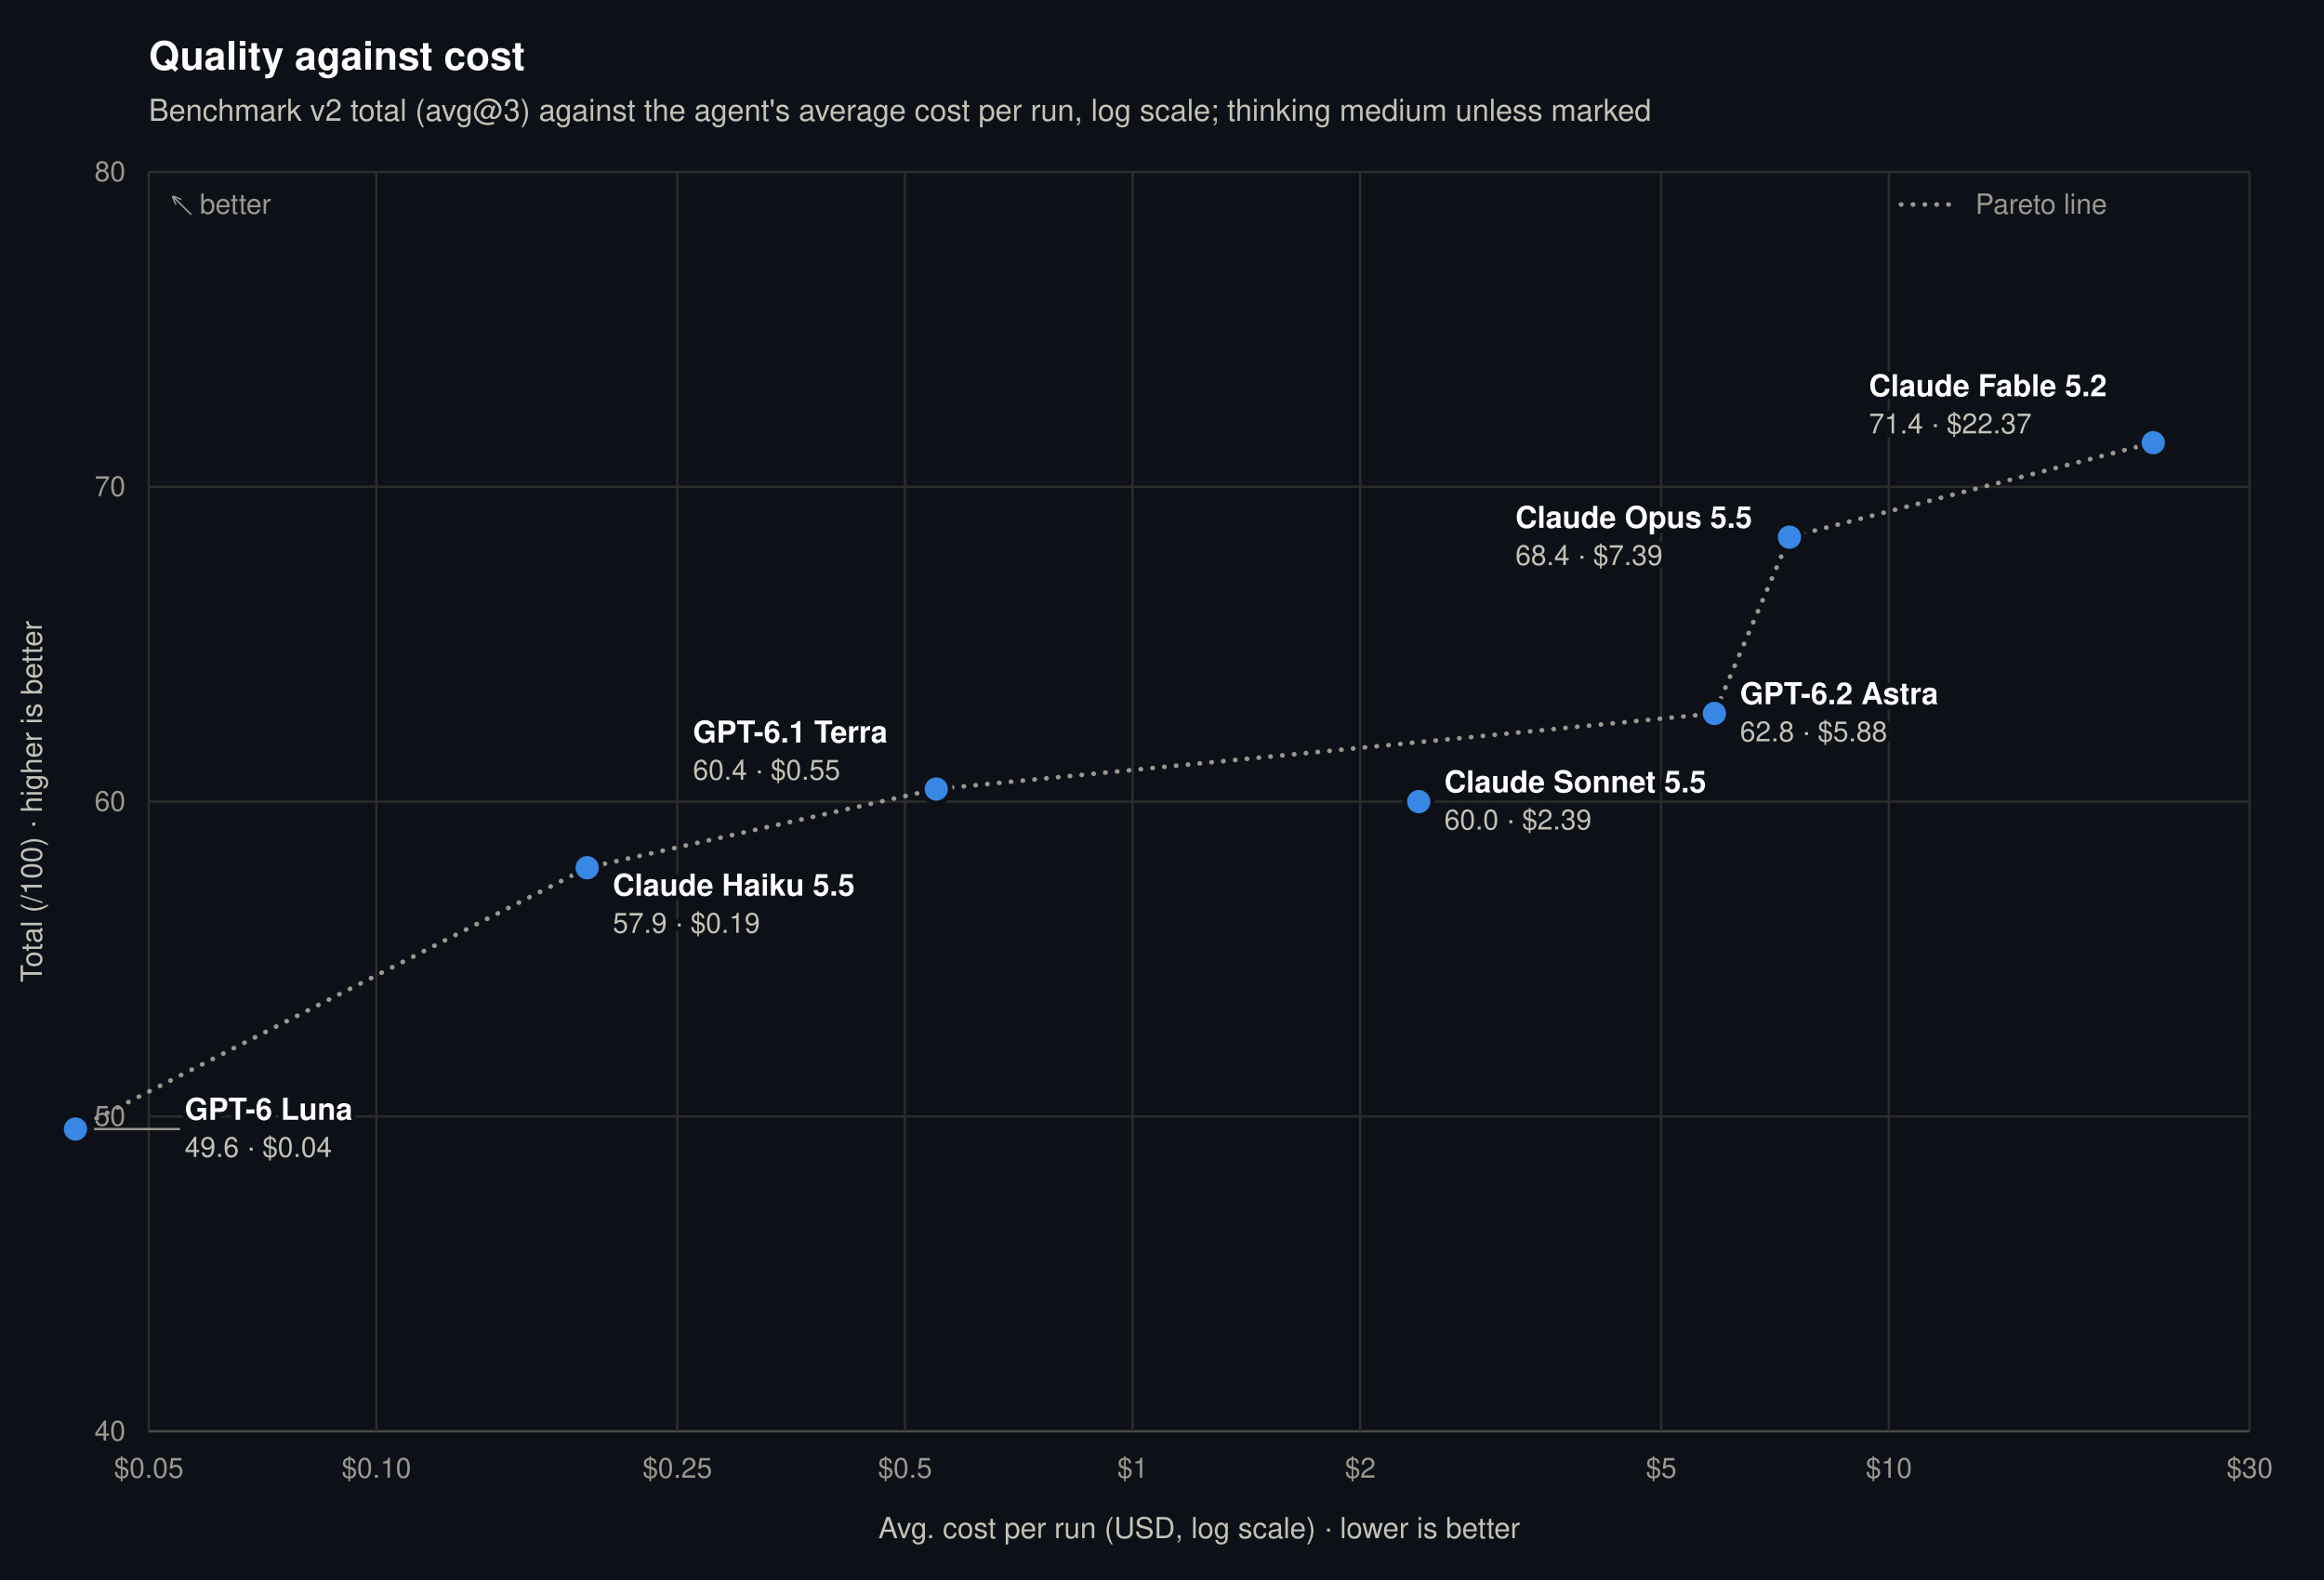
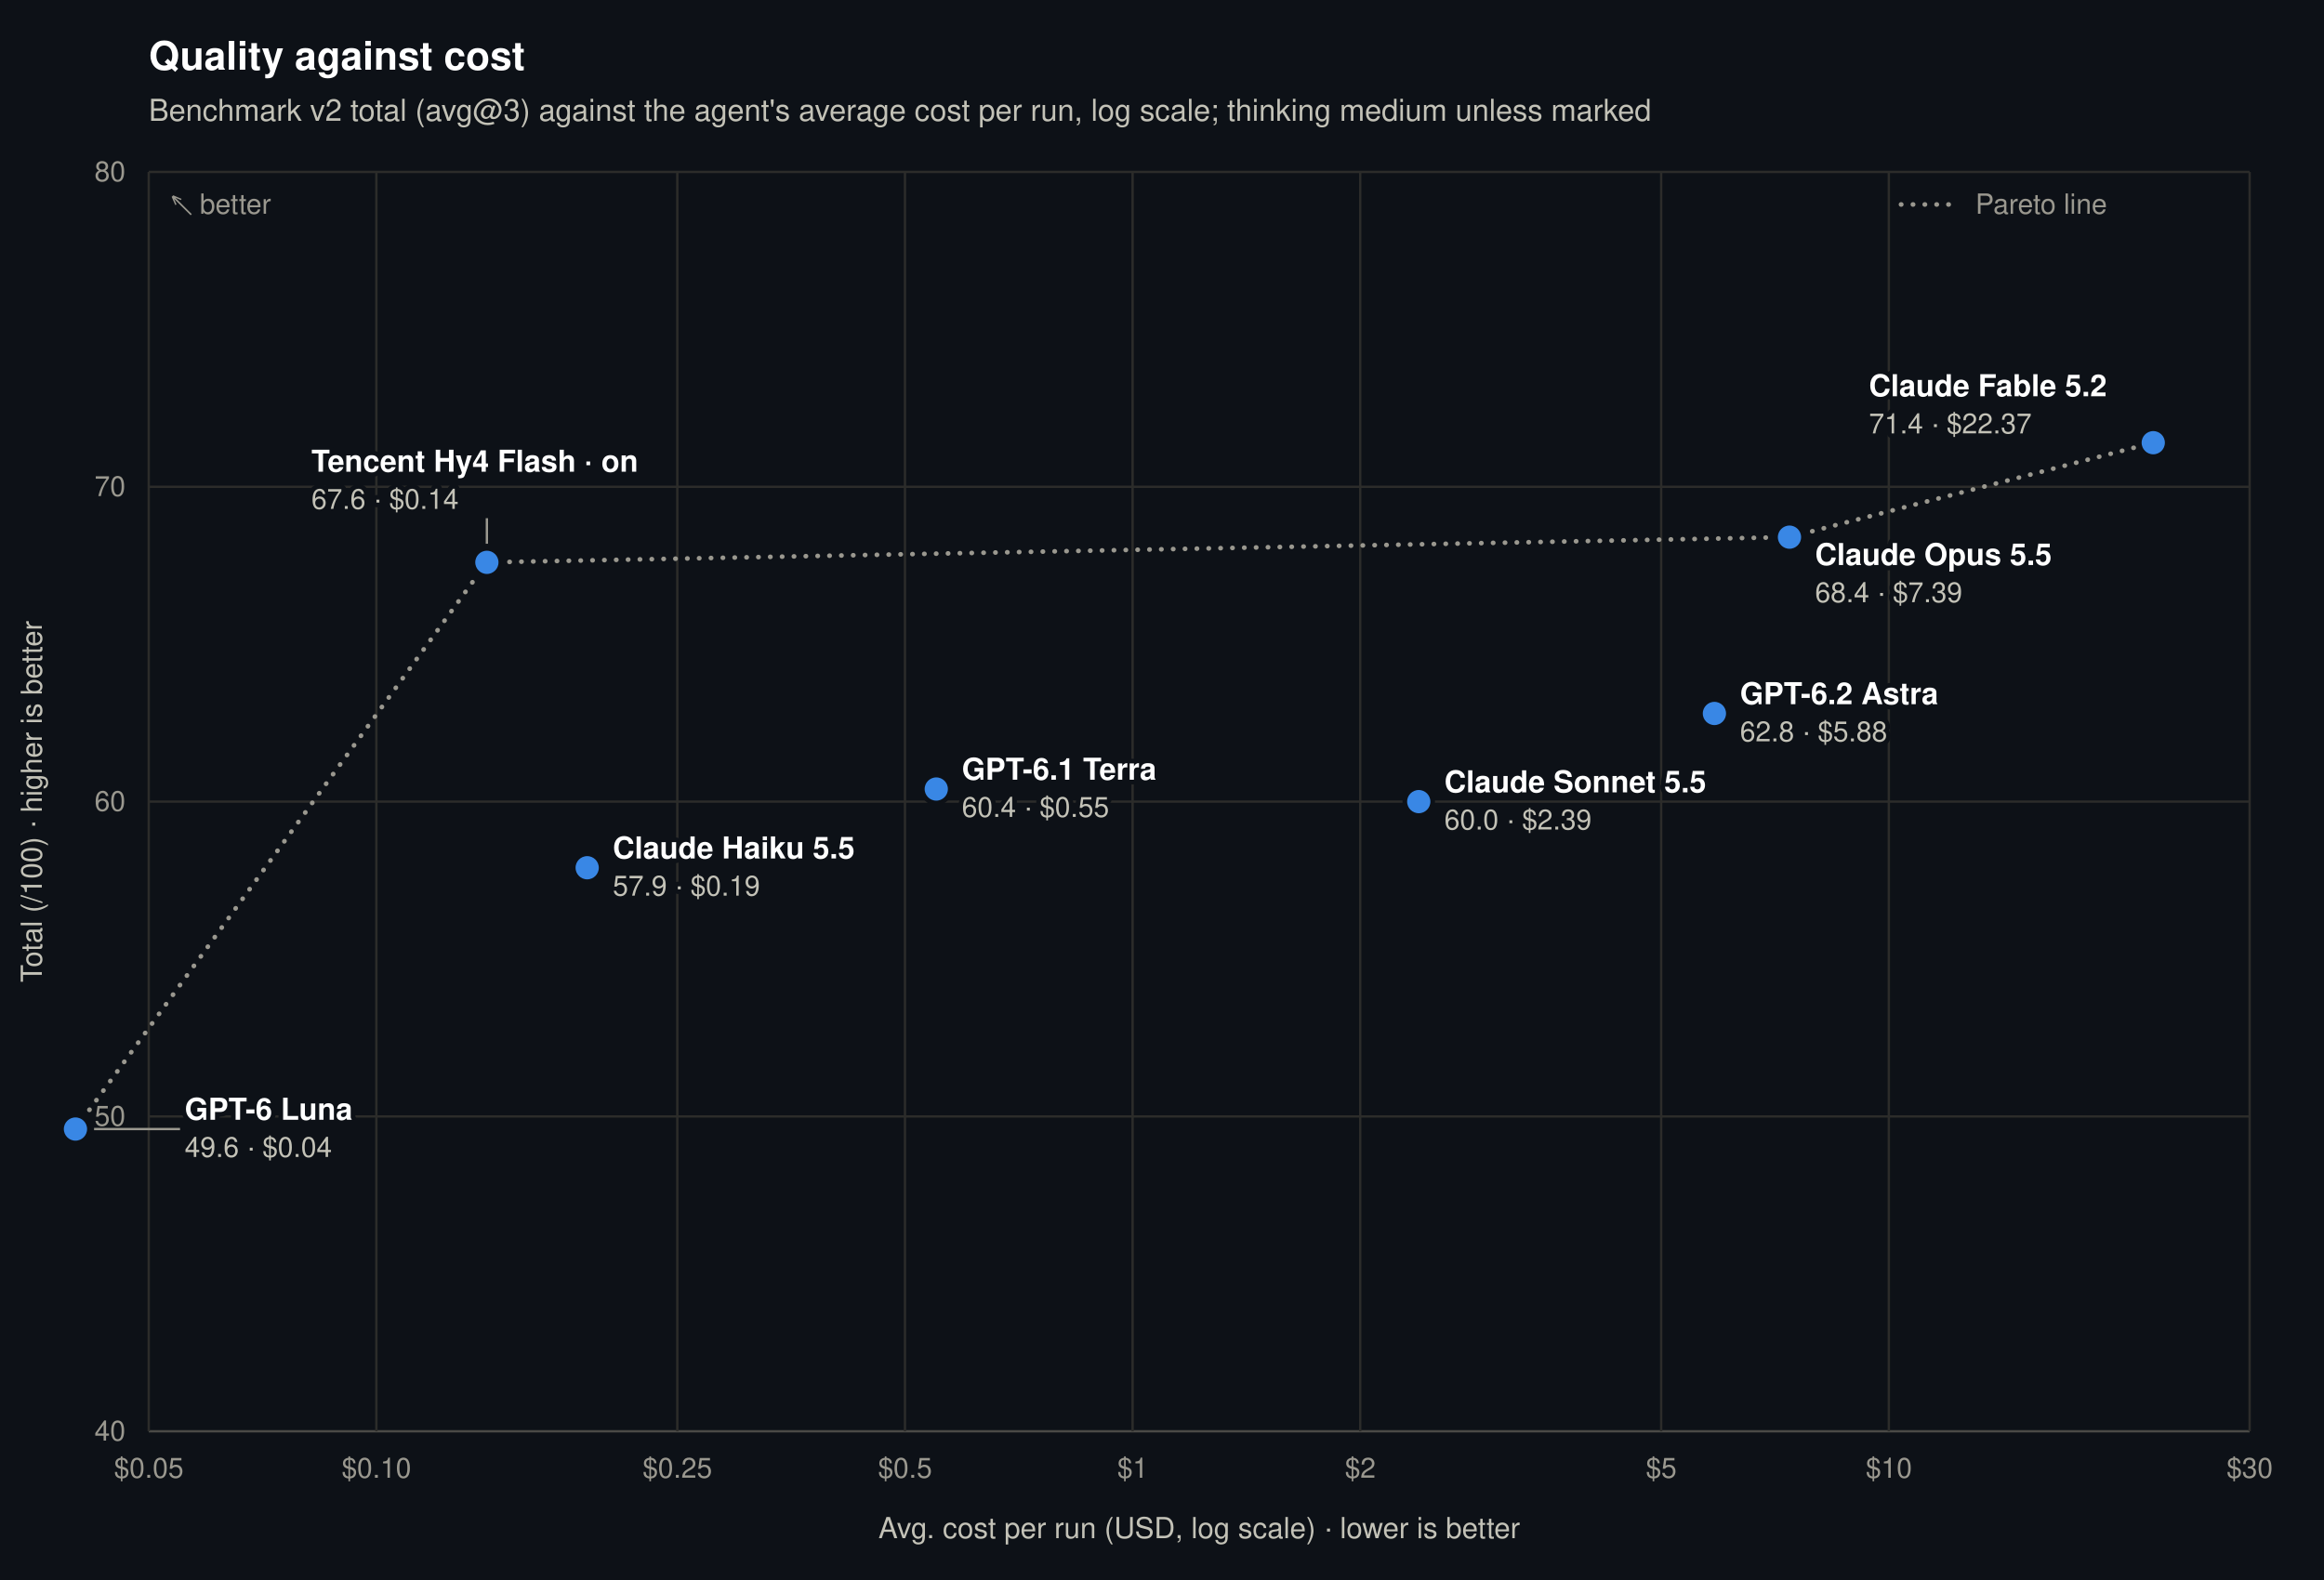
<svg xmlns="http://www.w3.org/2000/svg" width="1000" height="680" viewBox="0 0 1000 680" role="img" aria-labelledby="t d">
  <rect width="1000" height="680" fill="#0d1117" />
  <g font-family="system-ui, -apple-system, 'Segoe UI', Helvetica, Arial, sans-serif">
    <text x="64" y="30" font-size="17" font-weight="600" fill="#ffffff">Quality against cost</text>
    <text x="64" y="52" font-size="13" fill="#c3c2b7">Benchmark v2 total (avg@3) against the agent's average cost per run, log scale; thinking medium unless marked</text>
    <line x1="64" x2="968" y1="616" y2="616" stroke="#4a4a46" stroke-width="1" />
    <text x="54" y="620" font-size="12" text-anchor="end" fill="#9a988f" style="font-variant-numeric: tabular-nums">40</text>
    <line x1="64" x2="968" y1="480.5" y2="480.5" stroke="#2c2c2a" stroke-width="1" />
    <text x="54" y="484.5" font-size="12" text-anchor="end" fill="#9a988f" style="font-variant-numeric: tabular-nums">50</text>
    <line x1="64" x2="968" y1="345" y2="345" stroke="#2c2c2a" stroke-width="1" />
    <text x="54" y="349" font-size="12" text-anchor="end" fill="#9a988f" style="font-variant-numeric: tabular-nums">60</text>
    <line x1="64" x2="968" y1="209.5" y2="209.5" stroke="#2c2c2a" stroke-width="1" />
    <text x="54" y="213.5" font-size="12" text-anchor="end" fill="#9a988f" style="font-variant-numeric: tabular-nums">70</text>
    <line x1="64" x2="968" y1="74" y2="74" stroke="#2c2c2a" stroke-width="1" />
    <text x="54" y="78" font-size="12" text-anchor="end" fill="#9a988f" style="font-variant-numeric: tabular-nums">80</text>
    <line x1="64" x2="64" y1="74" y2="616" stroke="#2c2c2a" stroke-width="1" />
    <text x="64" y="636" font-size="12" text-anchor="middle" fill="#9a988f" style="font-variant-numeric: tabular-nums">$0.05</text>
    <line x1="161.95" x2="161.95" y1="74" y2="616" stroke="#2c2c2a" stroke-width="1" />
    <text x="161.95" y="636" font-size="12" text-anchor="middle" fill="#9a988f" style="font-variant-numeric: tabular-nums">$0.10</text>
    <line x1="291.44" x2="291.44" y1="74" y2="616" stroke="#2c2c2a" stroke-width="1" />
    <text x="291.44" y="636" font-size="12" text-anchor="middle" fill="#9a988f" style="font-variant-numeric: tabular-nums">$0.25</text>
    <line x1="389.4" x2="389.4" y1="74" y2="616" stroke="#2c2c2a" stroke-width="1" />
    <text x="389.4" y="636" font-size="12" text-anchor="middle" fill="#9a988f" style="font-variant-numeric: tabular-nums">$0.5</text>
    <line x1="487.35" x2="487.35" y1="74" y2="616" stroke="#2c2c2a" stroke-width="1" />
    <text x="487.35" y="636" font-size="12" text-anchor="middle" fill="#9a988f" style="font-variant-numeric: tabular-nums">$1</text>
    <line x1="585.3" x2="585.3" y1="74" y2="616" stroke="#2c2c2a" stroke-width="1" />
    <text x="585.3" y="636" font-size="12" text-anchor="middle" fill="#9a988f" style="font-variant-numeric: tabular-nums">$2</text>
    <line x1="714.79" x2="714.79" y1="74" y2="616" stroke="#2c2c2a" stroke-width="1" />
    <text x="714.79" y="636" font-size="12" text-anchor="middle" fill="#9a988f" style="font-variant-numeric: tabular-nums">$5</text>
    <line x1="812.75" x2="812.75" y1="74" y2="616" stroke="#2c2c2a" stroke-width="1" />
    <text x="812.75" y="636" font-size="12" text-anchor="middle" fill="#9a988f" style="font-variant-numeric: tabular-nums">$10</text>
    <line x1="968" x2="968" y1="74" y2="616" stroke="#2c2c2a" stroke-width="1" />
    <text x="968" y="636" font-size="12" text-anchor="middle" fill="#9a988f" style="font-variant-numeric: tabular-nums">$30</text>
    <text x="516" y="662" font-size="12.5" text-anchor="middle" fill="#c3c2b7">Avg. cost per run (USD, log scale) · lower is better</text>
    <text transform="translate(18 345) rotate(-90)" font-size="12.5" text-anchor="middle" fill="#c3c2b7">Total (/100) · higher is better</text>
    <text x="74" y="92" font-size="12" fill="#9a988f">↖ better</text>
-     <polyline points="32.47,485.92 252.66,373.46 402.87,339.58 737.7,307.06 770,231.18 926.53,190.53" fill="none" stroke="#9a988f" stroke-width="2" stroke-dasharray="0.1 5" stroke-linecap="round" />
+     <polyline points="32.47,485.92 209.5,242.02 770,231.18 926.53,190.53" fill="none" stroke="#9a988f" stroke-width="2" stroke-dasharray="0.1 5" stroke-linecap="round" />
    <line x1="818" x2="842" y1="88" y2="88" stroke="#9a988f" stroke-width="2" stroke-dasharray="0.1 5" stroke-linecap="round" />
    <text x="850" y="92" font-size="12" fill="#9a988f">Pareto line</text>
+     <line x1="209.5" y1="234.02" x2="209.5" y2="223.02" stroke="#9a988f" stroke-width="1" />
    <line x1="40.47" y1="485.92" x2="77.47" y2="485.92" stroke="#9a988f" stroke-width="1" />
    <circle cx="926.53" cy="190.53" r="6" fill="#3987e5" stroke="#0d1117" stroke-width="2" />
    <circle cx="770" cy="231.18" r="6" fill="#3987e5" stroke="#0d1117" stroke-width="2" />
+     <circle cx="209.5" cy="242.02" r="6" fill="#3987e5" stroke="#0d1117" stroke-width="2" />
    <circle cx="737.7" cy="307.06" r="6" fill="#3987e5" stroke="#0d1117" stroke-width="2" />
    <circle cx="402.87" cy="339.58" r="6" fill="#3987e5" stroke="#0d1117" stroke-width="2" />
    <circle cx="610.48" cy="345" r="6" fill="#3987e5" stroke="#0d1117" stroke-width="2" />
    <circle cx="252.66" cy="373.46" r="6" fill="#3987e5" stroke="#0d1117" stroke-width="2" />
    <circle cx="32.47" cy="485.92" r="6" fill="#3987e5" stroke="#0d1117" stroke-width="2" />
    <text x="804.18" y="170.53" font-size="13" font-weight="600" fill="#ffffff" stroke="#0d1117" stroke-width="4" stroke-linejoin="round" paint-order="stroke">Claude Fable 5.2</text>
    <text x="804.18" y="186.53" font-size="12" fill="#c3c2b7" stroke="#0d1117" stroke-width="4" stroke-linejoin="round" paint-order="stroke" style="font-variant-numeric: tabular-nums">71.4 · $22.37</text>
-     <text x="652.07" y="227.18" font-size="13" font-weight="600" fill="#ffffff" stroke="#0d1117" stroke-width="4" stroke-linejoin="round" paint-order="stroke">Claude Opus 5.5</text>
-     <text x="652.07" y="243.18" font-size="12" fill="#c3c2b7" stroke="#0d1117" stroke-width="4" stroke-linejoin="round" paint-order="stroke" style="font-variant-numeric: tabular-nums">68.4 · $7.39</text>
+     <text x="781" y="243.18" font-size="13" font-weight="600" fill="#ffffff" stroke="#0d1117" stroke-width="4" stroke-linejoin="round" paint-order="stroke">Claude Opus 5.5</text>
+     <text x="781" y="259.18" font-size="12" fill="#c3c2b7" stroke="#0d1117" stroke-width="4" stroke-linejoin="round" paint-order="stroke" style="font-variant-numeric: tabular-nums">68.4 · $7.39</text>
+     <text x="133.99" y="203.02" font-size="13" font-weight="600" fill="#ffffff" stroke="#0d1117" stroke-width="4" stroke-linejoin="round" paint-order="stroke">Tencent Hy4 Flash · on</text>
+     <text x="133.99" y="219.02" font-size="12" fill="#c3c2b7" stroke="#0d1117" stroke-width="4" stroke-linejoin="round" paint-order="stroke" style="font-variant-numeric: tabular-nums">67.6 · $0.14</text>
    <text x="748.7" y="303.06" font-size="13" font-weight="600" fill="#ffffff" stroke="#0d1117" stroke-width="4" stroke-linejoin="round" paint-order="stroke">GPT-6.2 Astra</text>
    <text x="748.7" y="319.06" font-size="12" fill="#c3c2b7" stroke="#0d1117" stroke-width="4" stroke-linejoin="round" paint-order="stroke" style="font-variant-numeric: tabular-nums">62.8 · $5.88</text>
-     <text x="298.16" y="319.58" font-size="13" font-weight="600" fill="#ffffff" stroke="#0d1117" stroke-width="4" stroke-linejoin="round" paint-order="stroke">GPT-6.1 Terra</text>
-     <text x="298.16" y="335.58" font-size="12" fill="#c3c2b7" stroke="#0d1117" stroke-width="4" stroke-linejoin="round" paint-order="stroke" style="font-variant-numeric: tabular-nums">60.4 · $0.55</text>
+     <text x="413.87" y="335.58" font-size="13" font-weight="600" fill="#ffffff" stroke="#0d1117" stroke-width="4" stroke-linejoin="round" paint-order="stroke">GPT-6.1 Terra</text>
+     <text x="413.87" y="351.58" font-size="12" fill="#c3c2b7" stroke="#0d1117" stroke-width="4" stroke-linejoin="round" paint-order="stroke" style="font-variant-numeric: tabular-nums">60.4 · $0.55</text>
    <text x="621.48" y="341" font-size="13" font-weight="600" fill="#ffffff" stroke="#0d1117" stroke-width="4" stroke-linejoin="round" paint-order="stroke">Claude Sonnet 5.5</text>
    <text x="621.48" y="357" font-size="12" fill="#c3c2b7" stroke="#0d1117" stroke-width="4" stroke-linejoin="round" paint-order="stroke" style="font-variant-numeric: tabular-nums">60.0 · $2.39</text>
-     <text x="263.66" y="385.46" font-size="13" font-weight="600" fill="#ffffff" stroke="#0d1117" stroke-width="4" stroke-linejoin="round" paint-order="stroke">Claude Haiku 5.5</text>
-     <text x="263.66" y="401.46" font-size="12" fill="#c3c2b7" stroke="#0d1117" stroke-width="4" stroke-linejoin="round" paint-order="stroke" style="font-variant-numeric: tabular-nums">57.9 · $0.19</text>
+     <text x="263.66" y="369.46" font-size="13" font-weight="600" fill="#ffffff" stroke="#0d1117" stroke-width="4" stroke-linejoin="round" paint-order="stroke">Claude Haiku 5.5</text>
+     <text x="263.66" y="385.46" font-size="12" fill="#c3c2b7" stroke="#0d1117" stroke-width="4" stroke-linejoin="round" paint-order="stroke" style="font-variant-numeric: tabular-nums">57.9 · $0.19</text>
    <text x="79.47" y="481.92" font-size="13" font-weight="600" fill="#ffffff" stroke="#0d1117" stroke-width="4" stroke-linejoin="round" paint-order="stroke">GPT-6 Luna</text>
    <text x="79.47" y="497.92" font-size="12" fill="#c3c2b7" stroke="#0d1117" stroke-width="4" stroke-linejoin="round" paint-order="stroke" style="font-variant-numeric: tabular-nums">49.6 · $0.04</text>
  </g>
</svg>
